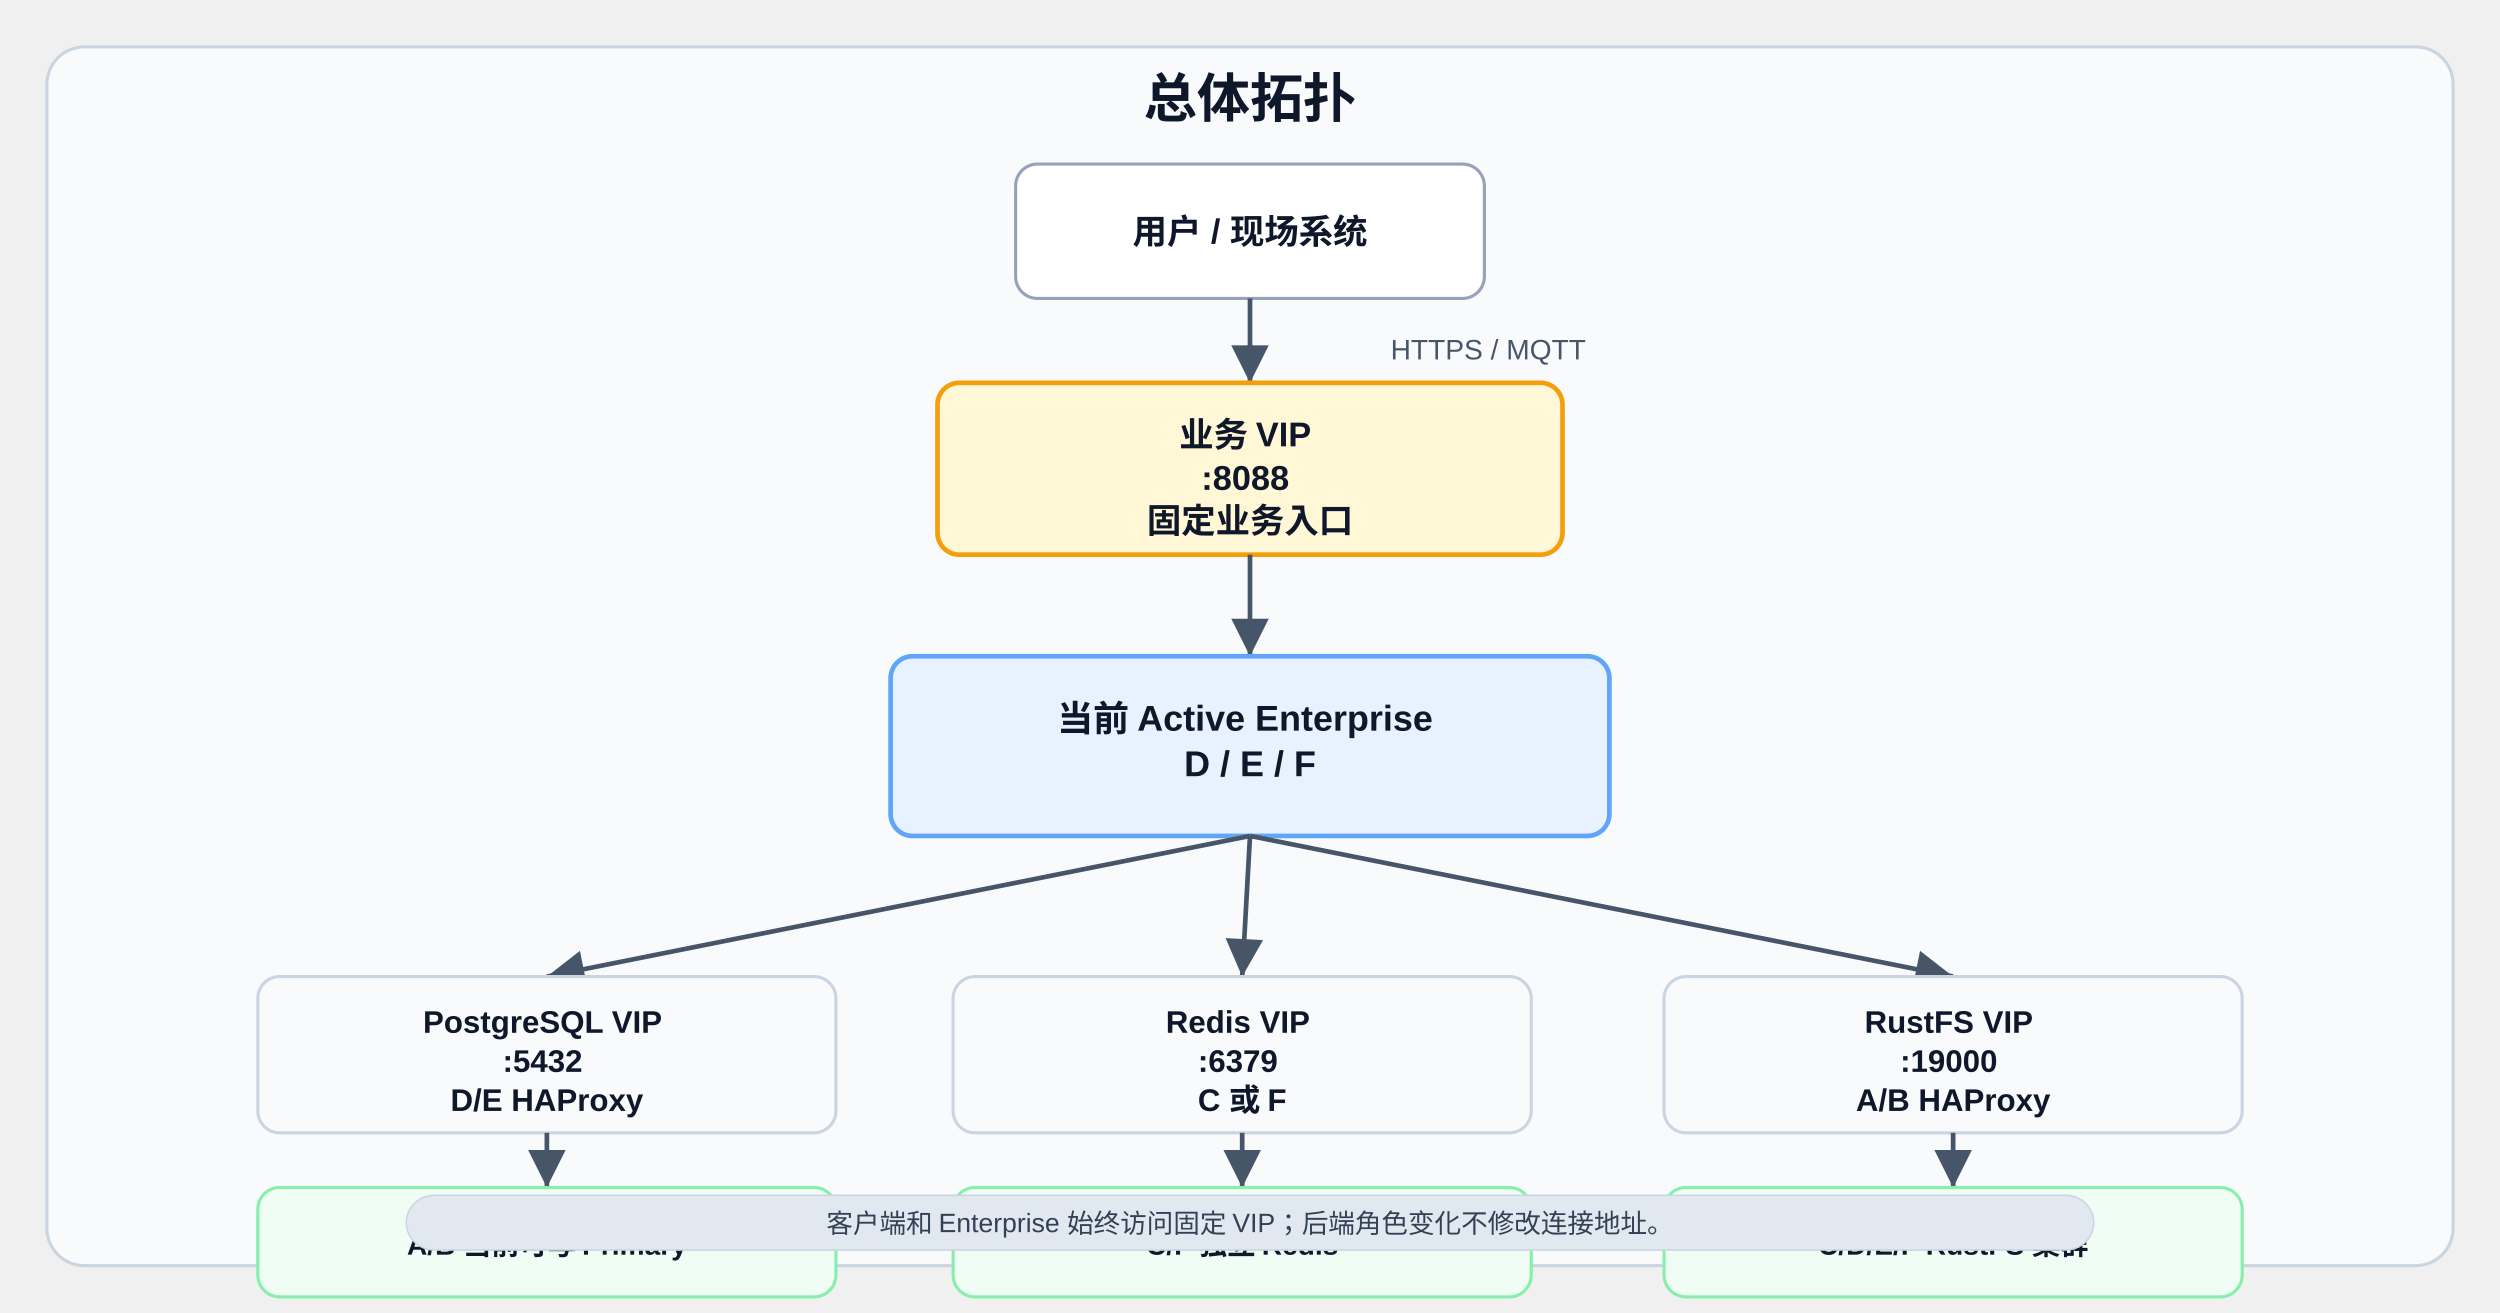
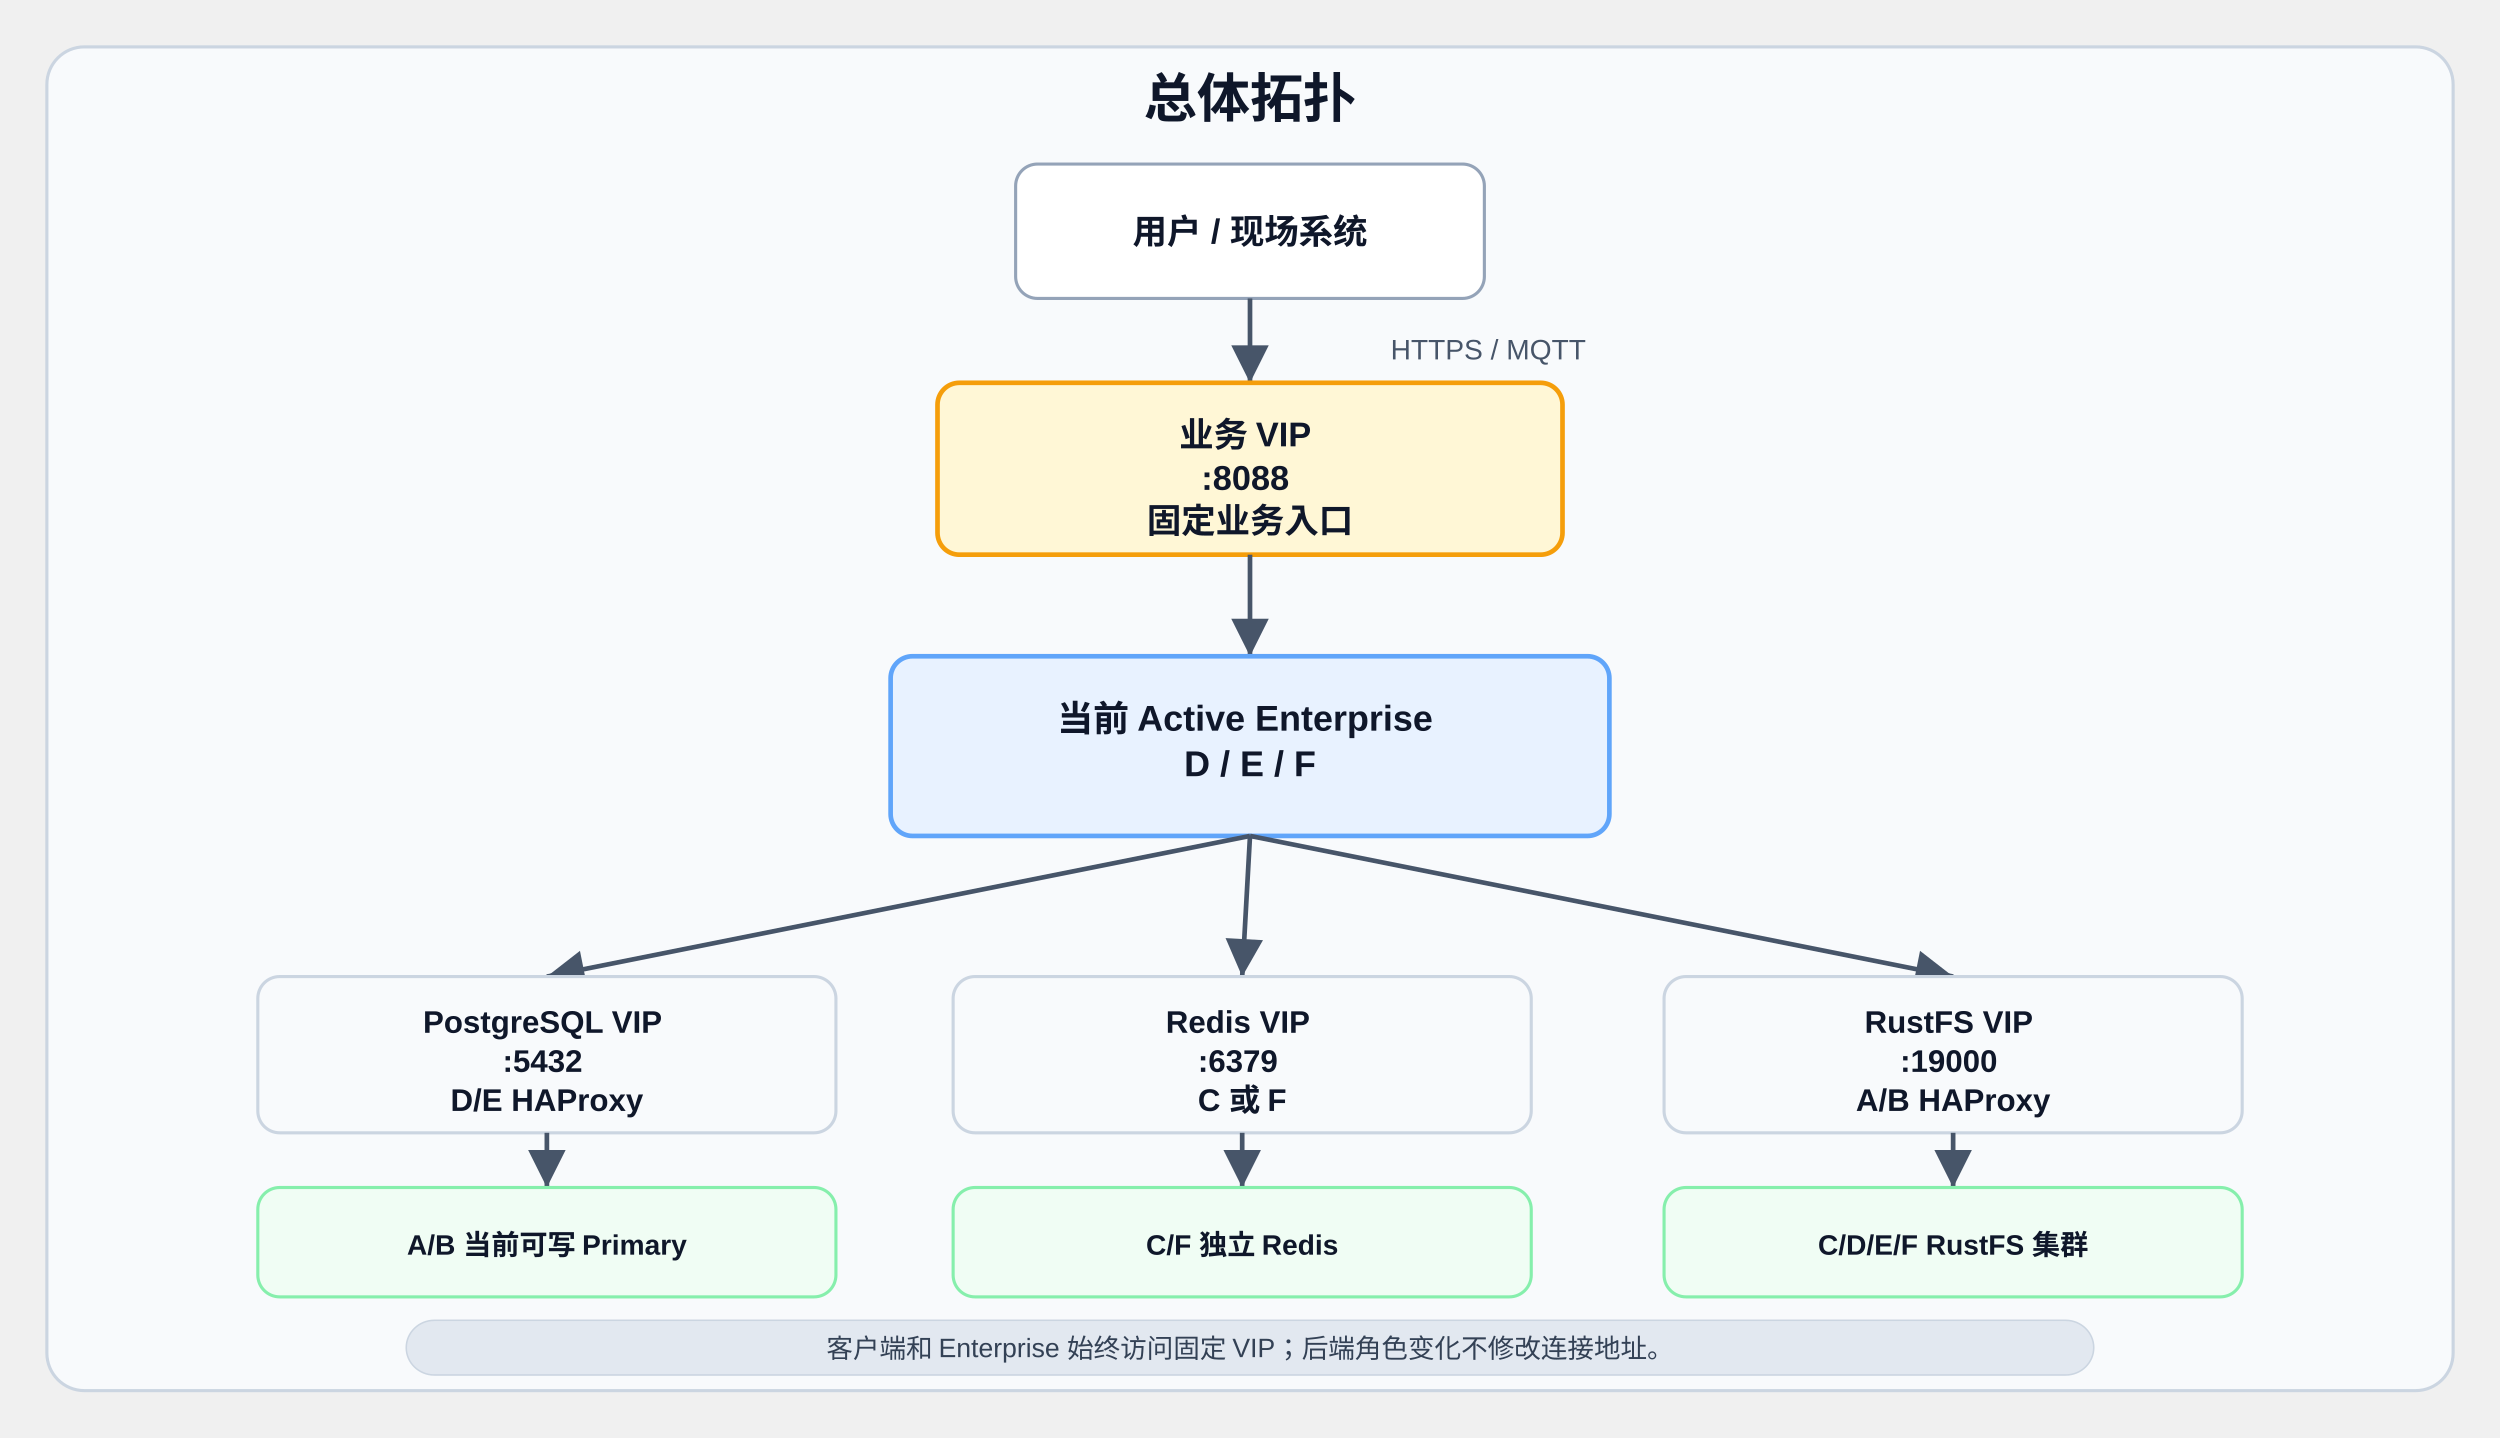
- <svg xmlns="http://www.w3.org/2000/svg" width="1600" height="840" viewBox="0 0 1600 840" role="img" aria-label="总体拓扑">
+ <svg xmlns="http://www.w3.org/2000/svg" width="1600" height="920" viewBox="0 0 1600 920" role="img" aria-label="总体拓扑">
  <defs>
    <marker id="arrow" markerWidth="12" markerHeight="12" refX="10" refY="6" orient="auto">
      <path d="M2,2 L10,6 L2,10 Z" fill="#475569" />
    </marker>
  </defs>
  <style>text{font-family:IBM Plex Sans,Segoe UI,Arial,sans-serif}.label{fill:#475569}</style>
-   <rect x="30" y="30" width="1540" height="780" rx="24" fill="#f8fafc" stroke="#cbd5e1" stroke-width="2" />
+   <rect x="30" y="30" width="1540" height="860" rx="24" fill="#f8fafc" stroke="#cbd5e1" stroke-width="2" />
  <text x="800" y="75" text-anchor="middle" font-size="34" font-weight="700" fill="#0f172a">
    <tspan x="800" dy="0">总体拓扑</tspan>
  </text>
  <rect x="650" y="105" width="300" height="86" rx="14" fill="#ffffff" stroke="#94a3b8" stroke-width="2" />
  <text x="800" y="156" text-anchor="middle" font-size="22" font-weight="650" fill="#0f172a">
    <tspan x="800" dy="0">用户 / 现场系统</tspan>
  </text>
  <line x1="800" y1="191" x2="800" y2="245" stroke="#475569" stroke-width="3" marker-end="url(#arrow)" />
  <text x="890" y="230" text-anchor="start" font-size="18" font-weight="500" fill="#475569">
    <tspan x="890" dy="0">HTTPS / MQTT</tspan>
  </text>
  <rect x="600" y="245" width="400" height="110" rx="14" fill="#fff7d6" stroke="#f59e0b" stroke-width="3" />
  <text x="800" y="286" text-anchor="middle" font-size="22" font-weight="700" fill="#0f172a">
    <tspan x="800" dy="0">业务 VIP</tspan>
    <tspan x="800" dy="27.5">:8088</tspan>
    <tspan x="800" dy="27.5">固定业务入口</tspan>
  </text>
  <line x1="800" y1="355" x2="800" y2="420" stroke="#475569" stroke-width="3" marker-end="url(#arrow)" />
  <rect x="570" y="420" width="460" height="115" rx="14" fill="#e8f2ff" stroke="#60a5fa" stroke-width="3" />
  <text x="800" y="468" text-anchor="middle" font-size="23" font-weight="700" fill="#0f172a">
    <tspan x="800" dy="0">当前 Active Enterprise</tspan>
    <tspan x="800" dy="28.75">D / E / F</tspan>
  </text>
  <line x1="800" y1="535" x2="350" y2="625" stroke="#475569" stroke-width="3" marker-end="url(#arrow)" />
  <rect x="165" y="625" width="370" height="100" rx="14" fill="#f8fafc" stroke="#cbd5e1" stroke-width="2" />
  <text x="350" y="661" text-anchor="middle" font-size="20" font-weight="700" fill="#0f172a">
    <tspan x="350" dy="0">PostgreSQL VIP</tspan>
    <tspan x="350" dy="25">:5432</tspan>
    <tspan x="350" dy="25">D/E HAProxy</tspan>
  </text>
  <line x1="350" y1="725" x2="350" y2="760" stroke="#475569" stroke-width="3" marker-end="url(#arrow)" />
  <rect x="165" y="760" width="370" height="70" rx="14" fill="#f0fdf4" stroke="#86efac" stroke-width="2" />
  <text x="350" y="803" text-anchor="middle" font-size="18" font-weight="600" fill="#0f172a">
    <tspan x="350" dy="0">A/B 当前可写 Primary</tspan>
  </text>
  <line x1="800" y1="535" x2="795" y2="625" stroke="#475569" stroke-width="3" marker-end="url(#arrow)" />
  <rect x="610" y="625" width="370" height="100" rx="14" fill="#f8fafc" stroke="#cbd5e1" stroke-width="2" />
  <text x="795" y="661" text-anchor="middle" font-size="20" font-weight="700" fill="#0f172a">
    <tspan x="795" dy="0">Redis VIP</tspan>
    <tspan x="795" dy="25">:6379</tspan>
    <tspan x="795" dy="25">C 或 F</tspan>
  </text>
  <line x1="795" y1="725" x2="795" y2="760" stroke="#475569" stroke-width="3" marker-end="url(#arrow)" />
  <rect x="610" y="760" width="370" height="70" rx="14" fill="#f0fdf4" stroke="#86efac" stroke-width="2" />
  <text x="795" y="803" text-anchor="middle" font-size="18" font-weight="600" fill="#0f172a">
    <tspan x="795" dy="0">C/F 独立 Redis</tspan>
  </text>
  <line x1="800" y1="535" x2="1250" y2="625" stroke="#475569" stroke-width="3" marker-end="url(#arrow)" />
  <rect x="1065" y="625" width="370" height="100" rx="14" fill="#f8fafc" stroke="#cbd5e1" stroke-width="2" />
  <text x="1250" y="661" text-anchor="middle" font-size="20" font-weight="700" fill="#0f172a">
    <tspan x="1250" dy="0">RustFS VIP</tspan>
    <tspan x="1250" dy="25">:19000</tspan>
    <tspan x="1250" dy="25">A/B HAProxy</tspan>
  </text>
  <line x1="1250" y1="725" x2="1250" y2="760" stroke="#475569" stroke-width="3" marker-end="url(#arrow)" />
  <rect x="1065" y="760" width="370" height="70" rx="14" fill="#f0fdf4" stroke="#86efac" stroke-width="2" />
  <text x="1250" y="803" text-anchor="middle" font-size="18" font-weight="600" fill="#0f172a">
    <tspan x="1250" dy="0">C/D/E/F RustFS 集群</tspan>
  </text>
-   <rect x="260" y="765" width="1080" height="35" rx="18" fill="#e2e8f0" stroke="#cbd5e1" stroke-width="1" />
-   <text x="800" y="789" text-anchor="middle" font-size="17" font-weight="500" fill="#334155">
+   <rect x="260" y="845" width="1080" height="35" rx="18" fill="#e2e8f0" stroke="#cbd5e1" stroke-width="1" />
+   <text x="800" y="869" text-anchor="middle" font-size="17" font-weight="500" fill="#334155">
    <tspan x="800" dy="0">客户端和 Enterprise 始终访问固定 VIP；后端角色变化不修改连接地址。</tspan>
  </text>
</svg>
